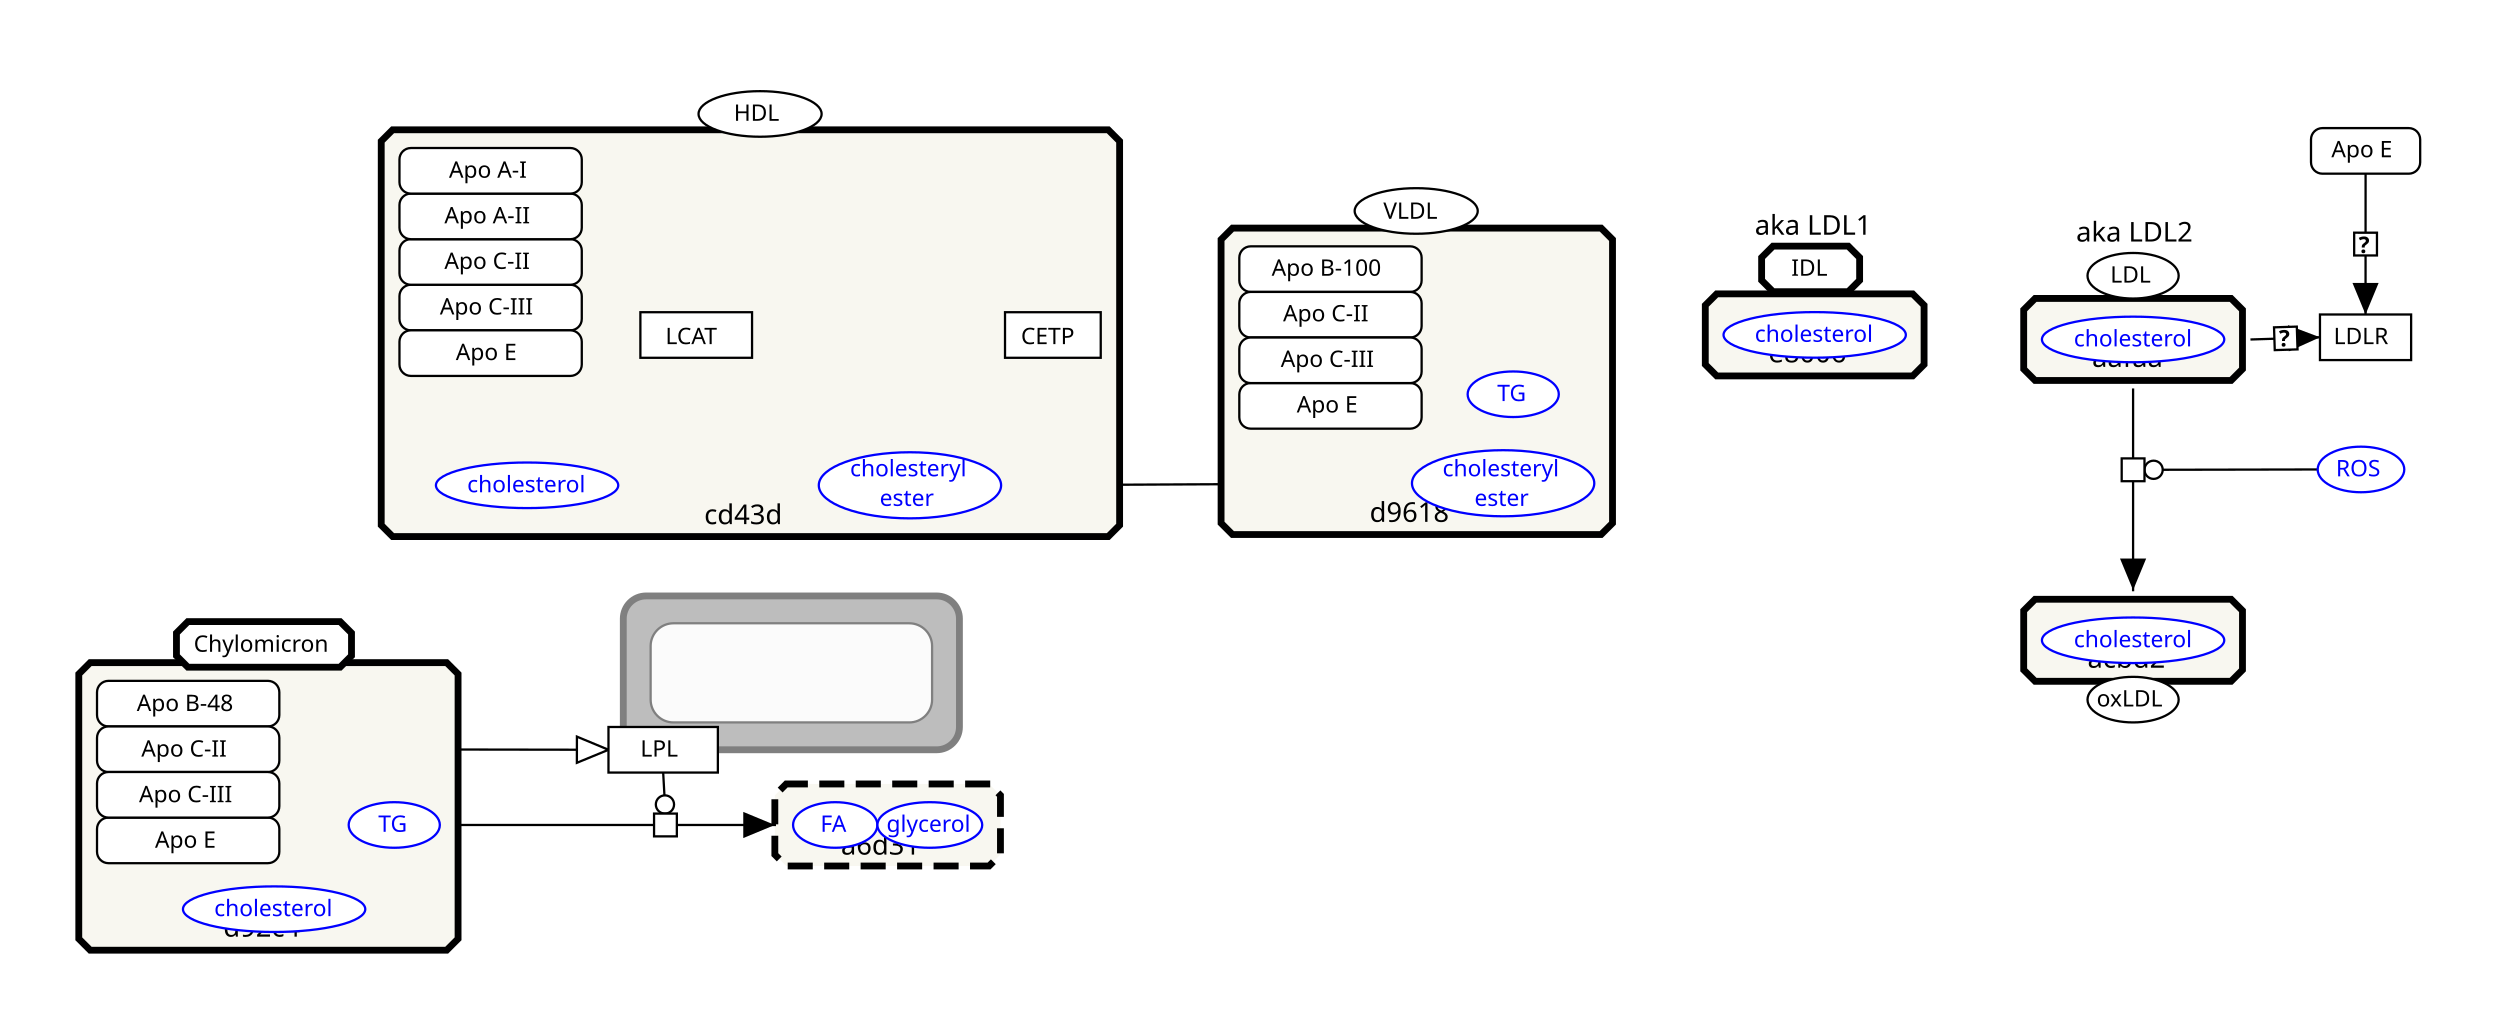
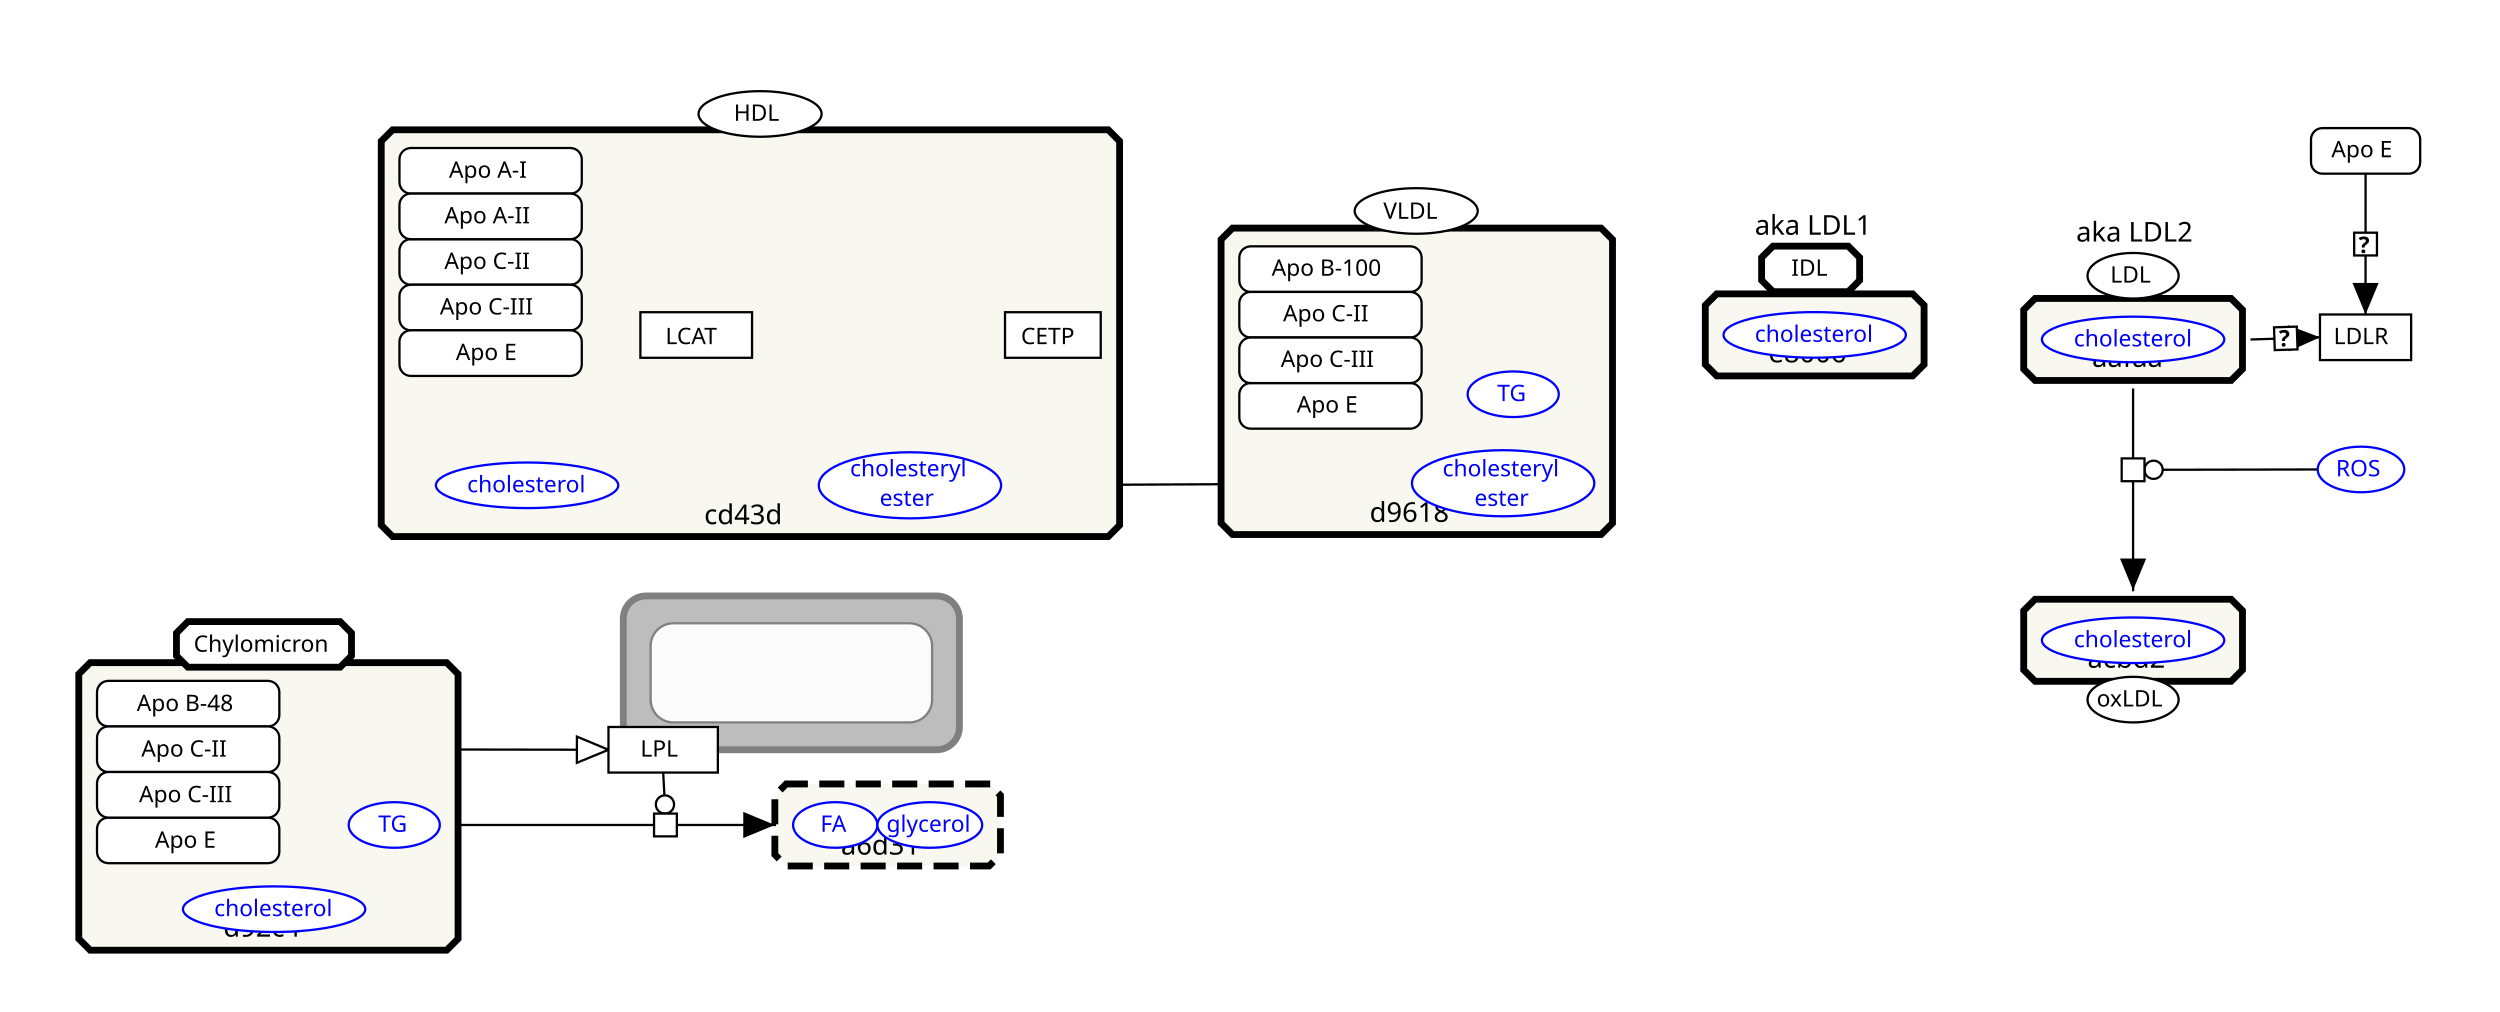
<svg xmlns="http://www.w3.org/2000/svg" fill-opacity="1" color-rendering="auto" color-interpolation="auto" text-rendering="auto" stroke="black" stroke-linecap="square" stroke-miterlimit="10" shape-rendering="auto" stroke-opacity="1" fill="black" stroke-dasharray="none" font-weight="normal" stroke-width="1" viewBox="0 0 1097 444" font-family="'Dialog'" font-style="normal" stroke-linejoin="miter" font-size="12px" stroke-dashoffset="0" image-rendering="auto">
  <defs id="genericDefs" />
  <g />
  <defs id="genericDefs" />
  <g>
    <g fill="white" text-rendering="geometricPrecision" color-interpolation="linearRGB" color-rendering="optimizeQuality" stroke="white" image-rendering="optimizeQuality">
      <rect x="-1" width="1099" height="446" y="-1" stroke="none" />
-       <path fill="none" d="M439.286 212.952 L457.576 212.861" stroke="black" />
-       <path fill="none" d="M467.576 212.81 L619.571 212.048" stroke="black" />
-       <path fill="black" d="M605.742 217.857 L619.571 212.048 L605.685 206.377 Z" stroke="none" />
-       <path fill="none" d="M462.286 157.952 L462.551 207.836" stroke="black" />
+       <path fill="rgb(248,247,240)" d="M893 262.952 L979 262.952 L984 267.952 L984 293.952 L979 298.952 L893 298.952 L888 293.952 L888 267.952 Z" fill-rule="evenodd" stroke="none" />
+       <path fill="none" d="M893 262.952 L979 262.952 L984 267.952 L984 293.952 L979 298.952 L893 298.952 L888 293.952 L888 267.952 Z" stroke-width="3" fill-rule="evenodd" stroke="black" />
+       <text fill="black" x="916" xml:space="preserve" y="293" font-family="sans-serif" stroke="none">acbd2</text>
+       <path fill="rgb(248,247,240)" d="M893 130.952 L979 130.952 L984 135.952 L984 161.952 L979 166.952 L893 166.952 L888 161.952 L888 135.952 Z" fill-rule="evenodd" stroke="none" />
+       <path fill="none" d="M893 130.952 L979 130.952 L984 135.952 L984 161.952 L979 166.952 L893 166.952 L888 161.952 L888 135.952 Z" stroke-width="3" fill-rule="evenodd" stroke="black" />
+       <text fill="black" x="918" xml:space="preserve" y="161" font-family="sans-serif" stroke="none">aafaa</text>
+       <path fill="rgb(248,247,240)" d="M345 344 L434 344 L439 349 L439 375 L434 380 L345 380 L340 375 L340 349 Z" fill-rule="evenodd" stroke="none" />
+     </g>
+     <g text-rendering="geometricPrecision" stroke-dasharray="8,8" stroke-width="3" color-interpolation="linearRGB" color-rendering="optimizeQuality" image-rendering="optimizeQuality">
+       <path fill="none" d="M345 344 L434 344 L439 349 L439 375 L434 380 L345 380 L340 375 L340 349 Z" fill-rule="evenodd" />
+       <text x="369" y="375" font-family="sans-serif" stroke-dasharray="none" stroke="none" stroke-width="1" xml:space="preserve">a6d31</text>
+       <path fill="none" stroke-width="1" stroke-dasharray="none" d="M988 148.952 L998.003 148.635" />
+       <path fill="none" stroke-width="1" stroke-dasharray="none" d="M1007.997 148.317 L1018 148" />
+       <path stroke-width="1" stroke-dasharray="none" d="M1004.331 154.177 L1018 148 L1003.967 142.702 Z" stroke="none" />
+     </g>
+     <g transform="translate(1003,148.4762) rotate(-1.8183) translate(-1003,-148.4762)" fill="white" text-rendering="geometricPrecision" color-rendering="optimizeQuality" image-rendering="optimizeQuality" color-interpolation="linearRGB" stroke="white">
+       <rect x="998" width="10" height="10" y="143.476" stroke="none" />
+       <rect fill="none" x="998" width="10" height="10" y="143.476" stroke="black" />
+     </g>
+     <g font-size="10px" text-rendering="geometricPrecision" image-rendering="optimizeQuality" color-rendering="optimizeQuality" font-family="sans-serif" color-interpolation="linearRGB" font-weight="bold">
+       <text x="1000" xml:space="preserve" y="152" stroke="none">?</text>
+       <path fill="none" d="M122.571 328.762 L189.786 328.873" />
+       <path fill="none" d="M199.786 328.889 L267 329" />
+     </g>
+     <g fill="white" text-rendering="geometricPrecision" color-interpolation="linearRGB" color-rendering="optimizeQuality" stroke="white" image-rendering="optimizeQuality">
+       <path d="M267 329 L253.132 334.717 L253.151 323.237 Z" stroke="none" />
+       <path fill="none" d="M267 329 L253.132 334.717 L253.151 323.237 Z" stroke="black" />
+       <line y2="328.873" fill="none" x1="199.786" x2="189.786" stroke="black" y1="328.889" />
+       <path fill="none" d="M936 170.952 L936 201.152" stroke="black" />
+       <path fill="none" d="M936 211.152 L936 258.952" stroke="black" />
+       <path fill="black" d="M930.26 245.094 L936 258.952 L941.74 245.094 Z" stroke="none" />
+       <path fill="none" d="M1017 206 L941 206.152" stroke="black" />
+       <circle r="4" cx="945" cy="206.144" stroke="none" />
+       <circle fill="none" r="4" cx="945" cy="206.144" stroke="black" />
+       <rect x="931" width="10" height="10" y="201.152" transform="translate(936,206.1524) rotate(90) translate(-936,-206.1524)" stroke="none" />
+       <rect x="931" y="201.152" transform="translate(936,206.1524) rotate(90) translate(-936,-206.1524)" fill="none" width="10" height="10" stroke="black" />
+     </g>
+     <g font-size="10px" text-rendering="geometricPrecision" image-rendering="optimizeQuality" color-rendering="optimizeQuality" font-family="sans-serif" color-interpolation="linearRGB" font-weight="bold">
+       <text x="936" xml:space="preserve" y="210" stroke="none" />
+       <path fill="none" d="M439.286 212.952 L457.576 212.861" />
+       <path fill="none" d="M467.576 212.81 L619.571 212.048" />
+       <path d="M605.742 217.857 L619.571 212.048 L605.685 206.377 Z" stroke="none" />
+       <path fill="none" d="M462.286 157.952 L462.551 207.836" />
+     </g>
+     <g fill="white" text-rendering="geometricPrecision" color-interpolation="linearRGB" color-rendering="optimizeQuality" stroke="white" image-rendering="optimizeQuality">
      <path d="M462.551 207.836 L456.737 194.008 L468.218 193.947 Z" stroke="none" />
      <path fill="none" d="M462.551 207.836 L456.737 194.008 L468.218 193.947 Z" stroke="black" />
      <rect x="457.576" width="10" height="10" y="207.835" transform="translate(462.5762,212.8355) rotate(-0.2875) translate(-462.5762,-212.8355)" stroke="none" />
      <rect x="457.576" y="207.835" transform="translate(462.5762,212.8355) rotate(-0.2875) translate(-462.5762,-212.8355)" fill="none" width="10" height="10" stroke="black" />
    </g>
    <g font-size="10px" text-rendering="geometricPrecision" image-rendering="optimizeQuality" color-rendering="optimizeQuality" font-family="sans-serif" color-interpolation="linearRGB" font-weight="bold">
      <text x="462" xml:space="preserve" y="216" stroke="none" />
-       <path fill="none" d="M1038.021 76.213 L1038.012 102.106" />
-       <path fill="none" d="M1038.009 112.106 L1038 138" />
-       <path d="M1032.264 124.14 L1038 138 L1043.745 124.144 Z" stroke="none" />
-     </g>
-     <g transform="translate(1038.011,107.1064) rotate(90.0195) translate(-1038.011,-107.1064)" fill="white" text-rendering="geometricPrecision" color-rendering="optimizeQuality" image-rendering="optimizeQuality" color-interpolation="linearRGB" stroke="white">
-       <rect x="1033.011" width="10" height="10" y="102.106" stroke="none" />
-       <rect fill="none" x="1033.011" width="10" height="10" y="102.106" stroke="black" />
-     </g>
-     <g font-size="10px" text-rendering="geometricPrecision" image-rendering="optimizeQuality" color-rendering="optimizeQuality" font-family="sans-serif" color-interpolation="linearRGB" font-weight="bold">
-       <text x="1035" xml:space="preserve" y="111" stroke="none">?</text>
-     </g>
-     <g fill="rgb(248,247,240)" text-rendering="geometricPrecision" color-interpolation="linearRGB" color-rendering="optimizeQuality" stroke="rgb(248,247,240)" image-rendering="optimizeQuality">
-       <path d="M345 344 L434 344 L439 349 L439 375 L434 380 L345 380 L340 375 L340 349 Z" stroke="none" fill-rule="evenodd" />
-     </g>
-     <g text-rendering="geometricPrecision" stroke-dasharray="8,8" stroke-width="3" color-interpolation="linearRGB" color-rendering="optimizeQuality" image-rendering="optimizeQuality">
-       <path fill="none" d="M345 344 L434 344 L439 349 L439 375 L434 380 L345 380 L340 375 L340 349 Z" fill-rule="evenodd" />
-       <text x="369" y="375" font-family="sans-serif" stroke-dasharray="none" stroke="none" stroke-width="1" xml:space="preserve">a6d31</text>
-       <path fill="none" stroke-width="1" stroke-dasharray="none" d="M936 170.952 L936 201.152" />
-       <path fill="none" stroke-width="1" stroke-dasharray="none" d="M936 211.152 L936 258.952" />
-       <path stroke-width="1" stroke-dasharray="none" d="M930.26 245.094 L936 258.952 L941.74 245.094 Z" stroke="none" />
-       <path fill="none" stroke-width="1" stroke-dasharray="none" d="M1017 206 L941 206.152" />
-     </g>
-     <g fill="white" text-rendering="geometricPrecision" color-interpolation="linearRGB" color-rendering="optimizeQuality" stroke="white" image-rendering="optimizeQuality">
-       <circle r="4" cx="945" cy="206.144" stroke="none" />
-       <circle fill="none" r="4" cx="945" cy="206.144" stroke="black" />
-       <rect x="931" width="10" height="10" y="201.152" transform="translate(936,206.1524) rotate(90) translate(-936,-206.1524)" stroke="none" />
-       <rect x="931" y="201.152" transform="translate(936,206.1524) rotate(90) translate(-936,-206.1524)" fill="none" width="10" height="10" stroke="black" />
-     </g>
-     <g font-size="10px" text-rendering="geometricPrecision" image-rendering="optimizeQuality" color-rendering="optimizeQuality" font-family="sans-serif" color-interpolation="linearRGB" font-weight="bold">
-       <text x="936" xml:space="preserve" y="210" stroke="none" />
-       <path fill="none" d="M122.571 328.762 L189.786 328.873" />
-       <path fill="none" d="M199.786 328.889 L267 329" />
-     </g>
-     <g fill="white" text-rendering="geometricPrecision" color-interpolation="linearRGB" color-rendering="optimizeQuality" stroke="white" image-rendering="optimizeQuality">
-       <path d="M267 329 L253.132 334.717 L253.151 323.237 Z" stroke="none" />
-       <path fill="none" d="M267 329 L253.132 334.717 L253.151 323.237 Z" stroke="black" />
-       <line y2="328.873" fill="none" x1="199.786" x2="189.786" stroke="black" y1="328.889" />
-       <path fill="rgb(248,247,240)" d="M893 262.952 L979 262.952 L984 267.952 L984 293.952 L979 298.952 L893 298.952 L888 293.952 L888 267.952 Z" fill-rule="evenodd" stroke="none" />
-       <path fill="none" d="M893 262.952 L979 262.952 L984 267.952 L984 293.952 L979 298.952 L893 298.952 L888 293.952 L888 267.952 Z" stroke-width="3" fill-rule="evenodd" stroke="black" />
-       <text fill="black" x="916" xml:space="preserve" y="293" font-family="sans-serif" stroke="none">acbd2</text>
-       <path fill="none" d="M193 362 L287 362" stroke="black" />
-       <path fill="none" d="M297 362 L340 362" stroke="black" />
-       <path fill="black" d="M326.142 367.74 L340 362 L326.142 356.26 Z" stroke="none" />
-       <path fill="none" d="M291 339 L292 357" stroke="black" />
+       <path fill="none" d="M193 362 L287 362" />
+       <path fill="none" d="M297 362 L340 362" />
+       <path d="M326.142 367.74 L340 362 L326.142 356.26 Z" stroke="none" />
+       <path fill="none" d="M291 339 L292 357" />
+     </g>
+     <g fill="white" text-rendering="geometricPrecision" color-interpolation="linearRGB" color-rendering="optimizeQuality" stroke="white" image-rendering="optimizeQuality">
      <circle r="4" cx="291.778" cy="353.006" stroke="none" />
      <circle fill="none" r="4" cx="291.778" cy="353.006" stroke="black" />
      <rect x="287" width="10" height="10" y="357" stroke="none" />
      <rect fill="none" x="287" width="10" height="10" y="357" stroke="black" />
    </g>
    <g font-size="10px" text-rendering="geometricPrecision" image-rendering="optimizeQuality" color-rendering="optimizeQuality" font-family="sans-serif" color-interpolation="linearRGB" font-weight="bold">
      <text x="292" xml:space="preserve" y="366" stroke="none" />
-     </g>
-     <g fill="rgb(248,247,240)" text-rendering="geometricPrecision" color-interpolation="linearRGB" color-rendering="optimizeQuality" stroke="rgb(248,247,240)" image-rendering="optimizeQuality">
-       <path d="M893 130.952 L979 130.952 L984 135.952 L984 161.952 L979 166.952 L893 166.952 L888 161.952 L888 135.952 Z" stroke="none" fill-rule="evenodd" />
-       <path fill="none" d="M893 130.952 L979 130.952 L984 135.952 L984 161.952 L979 166.952 L893 166.952 L888 161.952 L888 135.952 Z" stroke-width="3" fill-rule="evenodd" stroke="black" />
-       <text fill="black" x="918" xml:space="preserve" y="161" font-family="sans-serif" stroke="none">aafaa</text>
-       <path fill="none" d="M271.286 212.952 L301.486 212.952" stroke="black" />
-       <path fill="none" d="M311.486 212.952 L359.286 212.952" stroke="black" />
-       <path fill="black" d="M345.428 218.693 L359.286 212.952 L345.428 207.212 Z" stroke="none" />
-       <path fill="none" d="M305.833 157.952 L306.486 207.952" stroke="black" />
-       <circle fill="white" r="4" cx="306.433" cy="203.953" stroke="none" />
+       <path fill="none" d="M1038.021 76.213 L1038.012 102.106" />
+       <path fill="none" d="M1038.009 112.106 L1038 138" />
+       <path d="M1032.264 124.14 L1038 138 L1043.745 124.144 Z" stroke="none" />
+     </g>
+     <g transform="translate(1038.011,107.1064) rotate(90.0195) translate(-1038.011,-107.1064)" fill="white" text-rendering="geometricPrecision" color-rendering="optimizeQuality" image-rendering="optimizeQuality" color-interpolation="linearRGB" stroke="white">
+       <rect x="1033.011" width="10" height="10" y="102.106" stroke="none" />
+       <rect fill="none" x="1033.011" width="10" height="10" y="102.106" stroke="black" />
+     </g>
+     <g font-size="10px" text-rendering="geometricPrecision" image-rendering="optimizeQuality" color-rendering="optimizeQuality" font-family="sans-serif" color-interpolation="linearRGB" font-weight="bold">
+       <text x="1035" xml:space="preserve" y="111" stroke="none">?</text>
+       <path fill="none" d="M271.286 212.952 L301.486 212.952" />
+       <path fill="none" d="M311.486 212.952 L359.286 212.952" />
+       <path d="M345.428 218.693 L359.286 212.952 L345.428 207.212 Z" stroke="none" />
+       <path fill="none" d="M305.833 157.952 L306.486 207.952" />
+     </g>
+     <g fill="white" text-rendering="geometricPrecision" color-interpolation="linearRGB" color-rendering="optimizeQuality" stroke="white" image-rendering="optimizeQuality">
+       <circle r="4" cx="306.433" cy="203.953" stroke="none" />
      <circle fill="none" r="4" cx="306.433" cy="203.953" stroke="black" />
-       <rect fill="white" x="301.486" width="10" height="10" y="207.952" stroke="none" />
+       <rect x="301.486" width="10" height="10" y="207.952" stroke="none" />
      <rect fill="none" x="301.486" width="10" height="10" y="207.952" stroke="black" />
    </g>
    <g font-size="10px" text-rendering="geometricPrecision" image-rendering="optimizeQuality" color-rendering="optimizeQuality" font-family="sans-serif" color-interpolation="linearRGB" font-weight="bold">
      <text x="306" xml:space="preserve" y="216" stroke="none" />
-       <path fill="none" d="M988 148.952 L998.003 148.635" />
-       <path fill="none" d="M1007.997 148.317 L1018 148" />
-       <path d="M1004.331 154.177 L1018 148 L1003.967 142.702 Z" stroke="none" />
-     </g>
-     <g transform="translate(1003,148.4762) rotate(-1.8183) translate(-1003,-148.4762)" fill="white" text-rendering="geometricPrecision" color-rendering="optimizeQuality" image-rendering="optimizeQuality" color-interpolation="linearRGB" stroke="white">
-       <rect x="998" width="10" height="10" y="143.476" stroke="none" />
-       <rect fill="none" x="998" width="10" height="10" y="143.476" stroke="black" />
-     </g>
-     <g font-size="10px" text-rendering="geometricPrecision" image-rendering="optimizeQuality" color-rendering="optimizeQuality" font-family="sans-serif" color-interpolation="linearRGB" font-weight="bold">
-       <text x="1000" xml:space="preserve" y="152" stroke="none">?</text>
    </g>
    <g fill-opacity="0.031" fill="rgb(128,128,128)" text-rendering="geometricPrecision" color-rendering="optimizeQuality" image-rendering="optimizeQuality" stroke="rgb(128,128,128)" color-interpolation="linearRGB" stroke-opacity="0.031">
      <rect x="273.5" y="261.5" width="147.5" rx="10" ry="10" height="67.5" stroke="none" />
    </g>
    <g fill="gray" text-rendering="geometricPrecision" color-rendering="optimizeQuality" image-rendering="optimizeQuality" stroke="gray" color-interpolation="linearRGB" stroke-width="3">
      <rect x="273.5" y="261.5" fill="none" width="147.5" rx="10" ry="10" height="67.5" />
      <rect x="285.5" y="273.5" fill="none" width="123.5" rx="10" ry="10" height="43.5" stroke-width="1" />
    </g>
    <g fill-opacity="0.498" fill="rgb(128,128,128)" text-rendering="geometricPrecision" color-rendering="optimizeQuality" image-rendering="optimizeQuality" stroke="rgb(128,128,128)" color-interpolation="linearRGB" stroke-opacity="0.498">
      <path d="M399 273.5 C404.523 273.5 409 277.977 409 283.5 L409 307 C409 312.523 404.523 317 399 317 L295.5 317 C289.977 317 285.5 312.523 285.5 307 L285.5 283.5 C285.5 277.977 289.977 273.5 295.5 273.5 ZM283.5 261.5 C277.977 261.5 273.5 265.977 273.5 271.5 L273.5 319 C273.5 324.523 277.977 329 283.5 329 L411 329 C416.523 329 421 324.523 421 319 L421 271.5 C421 265.977 416.523 261.5 411 261.5 Z" stroke="none" />
    </g>
    <g font-size="10px" fill="silver" text-rendering="geometricPrecision" image-rendering="optimizeQuality" color-rendering="optimizeQuality" font-family="sans-serif" stroke="silver" color-interpolation="linearRGB">
      <text x="273" xml:space="preserve" y="268" stroke="none"> </text>
    </g>
    <g fill="rgb(248,247,240)" text-rendering="geometricPrecision" color-interpolation="linearRGB" color-rendering="optimizeQuality" stroke="rgb(248,247,240)" image-rendering="optimizeQuality">
      <path d="M172.286 56.952 L486.286 56.952 L491.286 61.952 L491.286 230.452 L486.286 235.452 L172.286 235.452 L167.286 230.452 L167.286 61.952 Z" stroke="none" fill-rule="evenodd" />
      <path fill="none" d="M172.286 56.952 L486.286 56.952 L491.286 61.952 L491.286 230.452 L486.286 235.452 L172.286 235.452 L167.286 230.452 L167.286 61.952 Z" stroke-width="3" fill-rule="evenodd" stroke="black" />
      <text fill="black" x="309" xml:space="preserve" y="230" font-family="sans-serif" stroke="none">cd43d</text>
      <path d="M540.809 100.095 L702.571 100.095 L707.571 105.095 L707.571 229.548 L702.571 234.548 L540.809 234.548 L535.809 229.548 L535.809 105.095 Z" stroke="none" fill-rule="evenodd" />
      <path fill="none" d="M540.809 100.095 L702.571 100.095 L707.571 105.095 L707.571 229.548 L702.571 234.548 L540.809 234.548 L535.809 229.548 L535.809 105.095 Z" stroke-width="3" fill-rule="evenodd" stroke="black" />
      <text fill="black" x="601" xml:space="preserve" y="229" font-family="sans-serif" stroke="none">d9618</text>
-       <rect x="175.286" y="124.952" fill="white" width="80" rx="5" ry="5" height="20" stroke="none" />
+       <rect fill="white" x="441" width="42" height="20" y="137" stroke="none" />
+       <rect fill="none" x="441" width="42" height="20" y="137" stroke="black" />
+     </g>
+     <g text-rendering="geometricPrecision" font-size="10px" font-family="sans-serif" color-interpolation="linearRGB" color-rendering="optimizeQuality" image-rendering="optimizeQuality">
+       <text x="448" xml:space="preserve" y="151" stroke="none">CETP</text>
+     </g>
+     <g fill="white" text-rendering="geometricPrecision" color-interpolation="linearRGB" color-rendering="optimizeQuality" stroke="white" image-rendering="optimizeQuality">
+       <rect x="281" width="49" height="20" y="137" stroke="none" />
+       <rect fill="none" x="281" width="49" height="20" y="137" stroke="black" />
+     </g>
+     <g text-rendering="geometricPrecision" font-size="10px" font-family="sans-serif" color-interpolation="linearRGB" color-rendering="optimizeQuality" image-rendering="optimizeQuality">
+       <text x="292" xml:space="preserve" y="151" stroke="none">LCAT</text>
+     </g>
+     <g fill="white" text-rendering="geometricPrecision" color-interpolation="linearRGB" color-rendering="optimizeQuality" stroke="white" image-rendering="optimizeQuality">
+       <rect x="175.286" y="64.952" width="80" rx="5" ry="5" height="20" stroke="none" />
+       <rect x="175.286" y="64.952" fill="none" width="80" rx="5" ry="5" height="20" stroke="black" />
+     </g>
+     <g text-rendering="geometricPrecision" font-size="10px" font-family="sans-serif" color-interpolation="linearRGB" color-rendering="optimizeQuality" image-rendering="optimizeQuality">
+       <text x="197" xml:space="preserve" y="78" stroke="none">Apo A-I</text>
+     </g>
+     <g fill="white" text-rendering="geometricPrecision" color-interpolation="linearRGB" color-rendering="optimizeQuality" stroke="white" image-rendering="optimizeQuality">
+       <path d="M778 108 L811 108 L816 113 L816 123 L811 128 L778 128 L773 123 L773 113 Z" stroke="none" fill-rule="evenodd" />
+       <path fill="none" d="M778 108 L811 108 L816 113 L816 123 L811 128 L778 128 L773 123 L773 113 Z" stroke-width="3" fill-rule="evenodd" stroke="black" />
+     </g>
+     <g text-rendering="geometricPrecision" font-size="10px" font-family="sans-serif" color-interpolation="linearRGB" color-rendering="optimizeQuality" image-rendering="optimizeQuality">
+       <text x="786" xml:space="preserve" y="121" stroke="none">IDL</text>
+     </g>
+     <g fill="white" text-rendering="geometricPrecision" color-interpolation="linearRGB" color-rendering="optimizeQuality" stroke="white" image-rendering="optimizeQuality">
+       <ellipse rx="40" ry="10" cx="231.286" cy="212.952" stroke="none" />
+       <ellipse rx="40" fill="none" ry="10" cx="231.286" cy="212.952" stroke="blue" />
+     </g>
+     <g font-size="10px" fill="blue" text-rendering="geometricPrecision" image-rendering="optimizeQuality" color-rendering="optimizeQuality" font-family="sans-serif" stroke="blue" color-interpolation="linearRGB">
+       <text x="205" xml:space="preserve" y="216" stroke="none">cholesterol</text>
+     </g>
+     <g fill="white" text-rendering="geometricPrecision" color-interpolation="linearRGB" color-rendering="optimizeQuality" stroke="white" image-rendering="optimizeQuality">
+       <ellipse rx="40" ry="14.5" cx="399.286" cy="212.952" stroke="none" />
+       <ellipse rx="40" fill="none" ry="14.5" cx="399.286" cy="212.952" stroke="blue" />
+     </g>
+     <g font-size="10px" fill="blue" text-rendering="geometricPrecision" image-rendering="optimizeQuality" color-rendering="optimizeQuality" font-family="sans-serif" stroke="blue" color-interpolation="linearRGB">
+       <text x="373" xml:space="preserve" y="209" stroke="none">cholesteryl</text>
+       <text x="386" xml:space="preserve" y="222" stroke="none">ester</text>
+     </g>
+     <g fill="white" text-rendering="geometricPrecision" color-interpolation="linearRGB" color-rendering="optimizeQuality" stroke="white" image-rendering="optimizeQuality">
+       <ellipse rx="27" ry="10" cx="333.524" cy="50" stroke="none" />
+       <ellipse rx="27" fill="none" ry="10" cx="333.524" cy="50" stroke="black" />
+     </g>
+     <g text-rendering="geometricPrecision" font-size="10px" font-family="sans-serif" color-interpolation="linearRGB" color-rendering="optimizeQuality" image-rendering="optimizeQuality">
+       <text x="322" xml:space="preserve" y="53" stroke="none">HDL</text>
+     </g>
+     <g fill="white" text-rendering="geometricPrecision" color-interpolation="linearRGB" color-rendering="optimizeQuality" stroke="white" image-rendering="optimizeQuality">
+       <rect x="267" width="48" height="20" y="319" stroke="none" />
+       <rect fill="none" x="267" width="48" height="20" y="319" stroke="black" />
+     </g>
+     <g text-rendering="geometricPrecision" font-size="10px" font-family="sans-serif" color-interpolation="linearRGB" color-rendering="optimizeQuality" image-rendering="optimizeQuality">
+       <text x="281" xml:space="preserve" y="332" stroke="none">LPL</text>
+     </g>
+     <g fill="white" text-rendering="geometricPrecision" color-interpolation="linearRGB" color-rendering="optimizeQuality" stroke="white" image-rendering="optimizeQuality">
+       <rect x="543.809" y="108.095" width="80" rx="5" ry="5" height="20" stroke="none" />
+       <rect x="543.809" y="108.095" fill="none" width="80" rx="5" ry="5" height="20" stroke="black" />
+     </g>
+     <g text-rendering="geometricPrecision" font-size="10px" font-family="sans-serif" color-interpolation="linearRGB" color-rendering="optimizeQuality" image-rendering="optimizeQuality">
+       <text x="558" xml:space="preserve" y="121" stroke="none">Apo B-100</text>
+     </g>
+     <g fill="white" text-rendering="geometricPrecision" color-interpolation="linearRGB" color-rendering="optimizeQuality" stroke="white" image-rendering="optimizeQuality">
+       <rect x="175.286" y="104.952" width="80" rx="5" ry="5" height="20" stroke="none" />
+       <rect x="175.286" y="104.952" fill="none" width="80" rx="5" ry="5" height="20" stroke="black" />
+     </g>
+     <g text-rendering="geometricPrecision" font-size="10px" font-family="sans-serif" color-interpolation="linearRGB" color-rendering="optimizeQuality" image-rendering="optimizeQuality">
+       <text x="195" xml:space="preserve" y="118" stroke="none">Apo C-II</text>
+     </g>
+     <g fill="white" text-rendering="geometricPrecision" color-interpolation="linearRGB" color-rendering="optimizeQuality" stroke="white" image-rendering="optimizeQuality">
+       <rect x="175.286" y="124.952" width="80" rx="5" ry="5" height="20" stroke="none" />
      <rect x="175.286" y="124.952" fill="none" width="80" rx="5" ry="5" height="20" stroke="black" />
    </g>
    <g text-rendering="geometricPrecision" font-size="10px" font-family="sans-serif" color-interpolation="linearRGB" color-rendering="optimizeQuality" image-rendering="optimizeQuality">
      <text x="193" xml:space="preserve" y="138" stroke="none">Apo C-III</text>
+     </g>
+     <g fill="white" text-rendering="geometricPrecision" color-interpolation="linearRGB" color-rendering="optimizeQuality" stroke="white" image-rendering="optimizeQuality">
+       <rect x="1018" width="40" height="20" y="138" stroke="none" />
+       <rect fill="none" x="1018" width="40" height="20" y="138" stroke="black" />
+     </g>
+     <g text-rendering="geometricPrecision" font-size="10px" font-family="sans-serif" color-interpolation="linearRGB" color-rendering="optimizeQuality" image-rendering="optimizeQuality">
+       <text x="1024" xml:space="preserve" y="151" stroke="none">LDLR</text>
+     </g>
+     <g fill="white" text-rendering="geometricPrecision" color-interpolation="linearRGB" color-rendering="optimizeQuality" stroke="white" image-rendering="optimizeQuality">
+       <rect x="175.286" y="84.952" width="80" rx="5" ry="5" height="20" stroke="none" />
+       <rect x="175.286" y="84.952" fill="none" width="80" rx="5" ry="5" height="20" stroke="black" />
+     </g>
+     <g text-rendering="geometricPrecision" font-size="10px" font-family="sans-serif" color-interpolation="linearRGB" color-rendering="optimizeQuality" image-rendering="optimizeQuality">
+       <text x="195" xml:space="preserve" y="98" stroke="none">Apo A-II</text>
+     </g>
+     <g fill="white" text-rendering="geometricPrecision" color-interpolation="linearRGB" color-rendering="optimizeQuality" stroke="white" image-rendering="optimizeQuality">
+       <rect x="175.286" y="144.952" width="80" rx="5" ry="5" height="20" stroke="none" />
+       <rect x="175.286" y="144.952" fill="none" width="80" rx="5" ry="5" height="20" stroke="black" />
+     </g>
+     <g text-rendering="geometricPrecision" font-size="10px" font-family="sans-serif" color-interpolation="linearRGB" color-rendering="optimizeQuality" image-rendering="optimizeQuality">
+       <text x="200" xml:space="preserve" y="158" stroke="none">Apo E</text>
+     </g>
+     <g fill="white" text-rendering="geometricPrecision" color-interpolation="linearRGB" color-rendering="optimizeQuality" stroke="white" image-rendering="optimizeQuality">
+       <ellipse rx="18.5" ry="10" cx="366.5" cy="362" stroke="none" />
+       <ellipse rx="18.5" fill="none" ry="10" cx="366.5" cy="362" stroke="blue" />
+     </g>
+     <g font-size="10px" fill="blue" text-rendering="geometricPrecision" image-rendering="optimizeQuality" color-rendering="optimizeQuality" font-family="sans-serif" stroke="blue" color-interpolation="linearRGB">
+       <text x="360" xml:space="preserve" y="365" stroke="none">FA</text>
+     </g>
+     <g fill="white" text-rendering="geometricPrecision" color-interpolation="linearRGB" color-rendering="optimizeQuality" stroke="white" image-rendering="optimizeQuality">
+       <ellipse rx="20" ry="10" cx="936" cy="121" stroke="none" />
+       <ellipse rx="20" fill="none" ry="10" cx="936" cy="121" stroke="black" />
+     </g>
+     <g text-rendering="geometricPrecision" font-size="10px" font-family="sans-serif" color-interpolation="linearRGB" color-rendering="optimizeQuality" image-rendering="optimizeQuality">
+       <text x="926" xml:space="preserve" y="124" stroke="none">LDL</text>
    </g>
    <g fill="white" text-rendering="geometricPrecision" color-interpolation="linearRGB" color-rendering="optimizeQuality" stroke="white" image-rendering="optimizeQuality">
      <ellipse rx="20" ry="10" cx="664" cy="173" stroke="none" />
      <ellipse rx="20" fill="none" ry="10" cx="664" cy="173" stroke="blue" />
    </g>
    <g font-size="10px" fill="blue" text-rendering="geometricPrecision" image-rendering="optimizeQuality" color-rendering="optimizeQuality" font-family="sans-serif" stroke="blue" color-interpolation="linearRGB">
      <text x="657" xml:space="preserve" y="176" stroke="none">TG</text>
    </g>
    <g fill="white" text-rendering="geometricPrecision" color-interpolation="linearRGB" color-rendering="optimizeQuality" stroke="white" image-rendering="optimizeQuality">
-       <rect x="175.286" y="104.952" width="80" rx="5" ry="5" height="20" stroke="none" />
-       <rect x="175.286" y="104.952" fill="none" width="80" rx="5" ry="5" height="20" stroke="black" />
-     </g>
-     <g text-rendering="geometricPrecision" font-size="10px" font-family="sans-serif" color-interpolation="linearRGB" color-rendering="optimizeQuality" image-rendering="optimizeQuality">
-       <text x="195" xml:space="preserve" y="118" stroke="none">Apo C-II</text>
-     </g>
-     <g fill="white" text-rendering="geometricPrecision" color-interpolation="linearRGB" color-rendering="optimizeQuality" stroke="white" image-rendering="optimizeQuality">
-       <ellipse rx="20" ry="10" cx="936" cy="121" stroke="none" />
-       <ellipse rx="20" fill="none" ry="10" cx="936" cy="121" stroke="black" />
-     </g>
-     <g text-rendering="geometricPrecision" font-size="10px" font-family="sans-serif" color-interpolation="linearRGB" color-rendering="optimizeQuality" image-rendering="optimizeQuality">
-       <text x="926" xml:space="preserve" y="124" stroke="none">LDL</text>
-     </g>
-     <g fill="white" text-rendering="geometricPrecision" color-interpolation="linearRGB" color-rendering="optimizeQuality" stroke="white" image-rendering="optimizeQuality">
-       <ellipse rx="27" ry="10" cx="333.524" cy="50" stroke="none" />
-       <ellipse rx="27" fill="none" ry="10" cx="333.524" cy="50" stroke="black" />
-     </g>
-     <g text-rendering="geometricPrecision" font-size="10px" font-family="sans-serif" color-interpolation="linearRGB" color-rendering="optimizeQuality" image-rendering="optimizeQuality">
-       <text x="322" xml:space="preserve" y="53" stroke="none">HDL</text>
-     </g>
-     <g fill="white" text-rendering="geometricPrecision" color-interpolation="linearRGB" color-rendering="optimizeQuality" stroke="white" image-rendering="optimizeQuality">
-       <rect x="175.286" y="84.952" width="80" rx="5" ry="5" height="20" stroke="none" />
-       <rect x="175.286" y="84.952" fill="none" width="80" rx="5" ry="5" height="20" stroke="black" />
-     </g>
-     <g text-rendering="geometricPrecision" font-size="10px" font-family="sans-serif" color-interpolation="linearRGB" color-rendering="optimizeQuality" image-rendering="optimizeQuality">
-       <text x="195" xml:space="preserve" y="98" stroke="none">Apo A-II</text>
-     </g>
-     <g fill="white" text-rendering="geometricPrecision" color-interpolation="linearRGB" color-rendering="optimizeQuality" stroke="white" image-rendering="optimizeQuality">
-       <rect x="1018" width="40" height="20" y="138" stroke="none" />
-       <rect fill="none" x="1018" width="40" height="20" y="138" stroke="black" />
-     </g>
-     <g text-rendering="geometricPrecision" font-size="10px" font-family="sans-serif" color-interpolation="linearRGB" color-rendering="optimizeQuality" image-rendering="optimizeQuality">
-       <text x="1024" xml:space="preserve" y="151" stroke="none">LDLR</text>
-     </g>
-     <g fill="white" text-rendering="geometricPrecision" color-interpolation="linearRGB" color-rendering="optimizeQuality" stroke="white" image-rendering="optimizeQuality">
-       <ellipse rx="40" ry="14.5" cx="399.286" cy="212.952" stroke="none" />
-       <ellipse rx="40" fill="none" ry="14.5" cx="399.286" cy="212.952" stroke="blue" />
-     </g>
-     <g font-size="10px" fill="blue" text-rendering="geometricPrecision" image-rendering="optimizeQuality" color-rendering="optimizeQuality" font-family="sans-serif" stroke="blue" color-interpolation="linearRGB">
-       <text x="373" xml:space="preserve" y="209" stroke="none">cholesteryl</text>
-       <text x="386" xml:space="preserve" y="222" stroke="none">ester</text>
-     </g>
-     <g fill="white" text-rendering="geometricPrecision" color-interpolation="linearRGB" color-rendering="optimizeQuality" stroke="white" image-rendering="optimizeQuality">
-       <ellipse rx="40" ry="10" cx="231.286" cy="212.952" stroke="none" />
-       <ellipse rx="40" fill="none" ry="10" cx="231.286" cy="212.952" stroke="blue" />
-     </g>
-     <g font-size="10px" fill="blue" text-rendering="geometricPrecision" image-rendering="optimizeQuality" color-rendering="optimizeQuality" font-family="sans-serif" stroke="blue" color-interpolation="linearRGB">
-       <text x="205" xml:space="preserve" y="216" stroke="none">cholesterol</text>
-     </g>
-     <g fill="white" text-rendering="geometricPrecision" color-interpolation="linearRGB" color-rendering="optimizeQuality" stroke="white" image-rendering="optimizeQuality">
-       <rect x="281" width="49" height="20" y="137" stroke="none" />
-       <rect fill="none" x="281" width="49" height="20" y="137" stroke="black" />
-     </g>
-     <g text-rendering="geometricPrecision" font-size="10px" font-family="sans-serif" color-interpolation="linearRGB" color-rendering="optimizeQuality" image-rendering="optimizeQuality">
-       <text x="292" xml:space="preserve" y="151" stroke="none">LCAT</text>
-     </g>
-     <g fill="white" text-rendering="geometricPrecision" color-interpolation="linearRGB" color-rendering="optimizeQuality" stroke="white" image-rendering="optimizeQuality">
-       <path d="M778 108 L811 108 L816 113 L816 123 L811 128 L778 128 L773 123 L773 113 Z" stroke="none" fill-rule="evenodd" />
-       <path fill="none" d="M778 108 L811 108 L816 113 L816 123 L811 128 L778 128 L773 123 L773 113 Z" stroke-width="3" fill-rule="evenodd" stroke="black" />
-     </g>
-     <g text-rendering="geometricPrecision" font-size="10px" font-family="sans-serif" color-interpolation="linearRGB" color-rendering="optimizeQuality" image-rendering="optimizeQuality">
-       <text x="786" xml:space="preserve" y="121" stroke="none">IDL</text>
-     </g>
-     <g fill="white" text-rendering="geometricPrecision" color-interpolation="linearRGB" color-rendering="optimizeQuality" stroke="white" image-rendering="optimizeQuality">
-       <ellipse rx="18.5" ry="10" cx="366.5" cy="362" stroke="none" />
-       <ellipse rx="18.5" fill="none" ry="10" cx="366.5" cy="362" stroke="blue" />
-     </g>
-     <g font-size="10px" fill="blue" text-rendering="geometricPrecision" image-rendering="optimizeQuality" color-rendering="optimizeQuality" font-family="sans-serif" stroke="blue" color-interpolation="linearRGB">
-       <text x="360" xml:space="preserve" y="365" stroke="none">FA</text>
-     </g>
-     <g fill="white" text-rendering="geometricPrecision" color-interpolation="linearRGB" color-rendering="optimizeQuality" stroke="white" image-rendering="optimizeQuality">
-       <rect x="441" width="42" height="20" y="137" stroke="none" />
-       <rect fill="none" x="441" width="42" height="20" y="137" stroke="black" />
-     </g>
-     <g text-rendering="geometricPrecision" font-size="10px" font-family="sans-serif" color-interpolation="linearRGB" color-rendering="optimizeQuality" image-rendering="optimizeQuality">
-       <text x="448" xml:space="preserve" y="151" stroke="none">CETP</text>
-     </g>
-     <g fill="white" text-rendering="geometricPrecision" color-interpolation="linearRGB" color-rendering="optimizeQuality" stroke="white" image-rendering="optimizeQuality">
-       <rect x="267" width="48" height="20" y="319" stroke="none" />
-       <rect fill="none" x="267" width="48" height="20" y="319" stroke="black" />
-     </g>
-     <g text-rendering="geometricPrecision" font-size="10px" font-family="sans-serif" color-interpolation="linearRGB" color-rendering="optimizeQuality" image-rendering="optimizeQuality">
-       <text x="281" xml:space="preserve" y="332" stroke="none">LPL</text>
-     </g>
-     <g fill="white" text-rendering="geometricPrecision" color-interpolation="linearRGB" color-rendering="optimizeQuality" stroke="white" image-rendering="optimizeQuality">
-       <rect x="175.286" y="144.952" width="80" rx="5" ry="5" height="20" stroke="none" />
-       <rect x="175.286" y="144.952" fill="none" width="80" rx="5" ry="5" height="20" stroke="black" />
-     </g>
-     <g text-rendering="geometricPrecision" font-size="10px" font-family="sans-serif" color-interpolation="linearRGB" color-rendering="optimizeQuality" image-rendering="optimizeQuality">
-       <text x="200" xml:space="preserve" y="158" stroke="none">Apo E</text>
-     </g>
-     <g fill="white" text-rendering="geometricPrecision" color-interpolation="linearRGB" color-rendering="optimizeQuality" stroke="white" image-rendering="optimizeQuality">
-       <rect x="175.286" y="64.952" width="80" rx="5" ry="5" height="20" stroke="none" />
-       <rect x="175.286" y="64.952" fill="none" width="80" rx="5" ry="5" height="20" stroke="black" />
-     </g>
-     <g text-rendering="geometricPrecision" font-size="10px" font-family="sans-serif" color-interpolation="linearRGB" color-rendering="optimizeQuality" image-rendering="optimizeQuality">
-       <text x="197" xml:space="preserve" y="78" stroke="none">Apo A-I</text>
-     </g>
-     <g fill="white" text-rendering="geometricPrecision" color-interpolation="linearRGB" color-rendering="optimizeQuality" stroke="white" image-rendering="optimizeQuality">
      <ellipse rx="19" ry="10" cx="1036" cy="206" stroke="none" />
      <ellipse rx="19" fill="none" ry="10" cx="1036" cy="206" stroke="blue" />
    </g>
    <g font-size="10px" fill="blue" text-rendering="geometricPrecision" image-rendering="optimizeQuality" color-rendering="optimizeQuality" font-family="sans-serif" stroke="blue" color-interpolation="linearRGB">
      <text x="1025" xml:space="preserve" y="209" stroke="none">ROS</text>
-     </g>
-     <g fill="white" text-rendering="geometricPrecision" color-interpolation="linearRGB" color-rendering="optimizeQuality" stroke="white" image-rendering="optimizeQuality">
-       <rect x="543.809" y="108.095" width="80" rx="5" ry="5" height="20" stroke="none" />
-       <rect x="543.809" y="108.095" fill="none" width="80" rx="5" ry="5" height="20" stroke="black" />
-     </g>
-     <g text-rendering="geometricPrecision" font-size="10px" font-family="sans-serif" color-interpolation="linearRGB" color-rendering="optimizeQuality" image-rendering="optimizeQuality">
-       <text x="558" xml:space="preserve" y="121" stroke="none">Apo B-100</text>
    </g>
    <g fill="white" text-rendering="geometricPrecision" color-interpolation="linearRGB" color-rendering="optimizeQuality" stroke="white" image-rendering="optimizeQuality">
      <ellipse rx="27" ry="10" cx="621.429" cy="92.571" stroke="none" />
      <ellipse rx="27" fill="none" ry="10" cx="621.429" cy="92.571" stroke="black" />
    </g>
    <g text-rendering="geometricPrecision" font-size="10px" font-family="sans-serif" color-interpolation="linearRGB" color-rendering="optimizeQuality" image-rendering="optimizeQuality">
      <text x="607" xml:space="preserve" y="96" stroke="none">VLDL</text>
    </g>
    <g fill="white" text-rendering="geometricPrecision" color-interpolation="linearRGB" color-rendering="optimizeQuality" stroke="white" image-rendering="optimizeQuality">
      <ellipse rx="40" ry="14.5" cx="659.571" cy="212.048" stroke="none" />
      <ellipse rx="40" fill="none" ry="14.5" cx="659.571" cy="212.048" stroke="blue" />
    </g>
    <g font-size="10px" fill="blue" text-rendering="geometricPrecision" image-rendering="optimizeQuality" color-rendering="optimizeQuality" font-family="sans-serif" stroke="blue" color-interpolation="linearRGB">
      <text x="633" xml:space="preserve" y="209" stroke="none">cholesteryl</text>
      <text x="647" xml:space="preserve" y="222" stroke="none">ester</text>
    </g>
    <g fill="white" text-rendering="geometricPrecision" color-interpolation="linearRGB" color-rendering="optimizeQuality" stroke="white" image-rendering="optimizeQuality">
      <rect x="543.809" y="168.095" width="80" rx="5" ry="5" height="20" stroke="none" />
      <rect x="543.809" y="168.095" fill="none" width="80" rx="5" ry="5" height="20" stroke="black" />
    </g>
    <g text-rendering="geometricPrecision" font-size="10px" font-family="sans-serif" color-interpolation="linearRGB" color-rendering="optimizeQuality" image-rendering="optimizeQuality">
      <text x="569" xml:space="preserve" y="181" stroke="none">Apo E</text>
    </g>
    <g fill="white" text-rendering="geometricPrecision" color-interpolation="linearRGB" color-rendering="optimizeQuality" stroke="white" image-rendering="optimizeQuality">
      <rect x="543.809" y="128.095" width="80" rx="5" ry="5" height="20" stroke="none" />
      <rect x="543.809" y="128.095" fill="none" width="80" rx="5" ry="5" height="20" stroke="black" />
    </g>
    <g text-rendering="geometricPrecision" font-size="10px" font-family="sans-serif" color-interpolation="linearRGB" color-rendering="optimizeQuality" image-rendering="optimizeQuality">
      <text x="563" xml:space="preserve" y="141" stroke="none">Apo C-II</text>
    </g>
    <g fill="white" text-rendering="geometricPrecision" color-interpolation="linearRGB" color-rendering="optimizeQuality" stroke="white" image-rendering="optimizeQuality">
      <rect x="543.809" y="148.095" width="80" rx="5" ry="5" height="20" stroke="none" />
      <rect x="543.809" y="148.095" fill="none" width="80" rx="5" ry="5" height="20" stroke="black" />
    </g>
    <g text-rendering="geometricPrecision" font-size="10px" font-family="sans-serif" color-interpolation="linearRGB" color-rendering="optimizeQuality" image-rendering="optimizeQuality">
      <text x="562" xml:space="preserve" y="161" stroke="none">Apo C-III</text>
    </g>
    <g fill="rgb(248,247,240)" text-rendering="geometricPrecision" color-interpolation="linearRGB" color-rendering="optimizeQuality" stroke="rgb(248,247,240)" image-rendering="optimizeQuality">
      <path d="M39.571 290.762 L196 290.762 L201 295.762 L201 411.952 L196 416.952 L39.571 416.952 L34.571 411.952 L34.571 295.762 Z" stroke="none" fill-rule="evenodd" />
      <path fill="none" d="M39.571 290.762 L196 290.762 L201 295.762 L201 411.952 L196 416.952 L39.571 416.952 L34.571 411.952 L34.571 295.762 Z" stroke-width="3" fill-rule="evenodd" stroke="black" />
      <text fill="black" x="98" xml:space="preserve" y="411" font-family="sans-serif" stroke="none">d92c4</text>
      <rect x="42.571" y="298.762" fill="white" width="80" rx="5" ry="5" height="20" stroke="none" />
      <rect x="42.571" y="298.762" fill="none" width="80" rx="5" ry="5" height="20" stroke="black" />
    </g>
    <g text-rendering="geometricPrecision" font-size="10px" font-family="sans-serif" color-interpolation="linearRGB" color-rendering="optimizeQuality" image-rendering="optimizeQuality">
      <text x="60" xml:space="preserve" y="312" stroke="none">Apo B-48</text>
    </g>
    <g fill="white" text-rendering="geometricPrecision" color-interpolation="linearRGB" color-rendering="optimizeQuality" stroke="white" image-rendering="optimizeQuality">
      <rect x="42.571" y="358.762" width="80" rx="5" ry="5" height="20" stroke="none" />
      <rect x="42.571" y="358.762" fill="none" width="80" rx="5" ry="5" height="20" stroke="black" />
    </g>
    <g text-rendering="geometricPrecision" font-size="10px" font-family="sans-serif" color-interpolation="linearRGB" color-rendering="optimizeQuality" image-rendering="optimizeQuality">
      <text x="68" xml:space="preserve" y="372" stroke="none">Apo E</text>
    </g>
    <g fill="white" text-rendering="geometricPrecision" color-interpolation="linearRGB" color-rendering="optimizeQuality" stroke="white" image-rendering="optimizeQuality">
      <rect x="42.571" y="318.762" width="80" rx="5" ry="5" height="20" stroke="none" />
      <rect x="42.571" y="318.762" fill="none" width="80" rx="5" ry="5" height="20" stroke="black" />
    </g>
    <g text-rendering="geometricPrecision" font-size="10px" font-family="sans-serif" color-interpolation="linearRGB" color-rendering="optimizeQuality" image-rendering="optimizeQuality">
      <text x="62" xml:space="preserve" y="332" stroke="none">Apo C-II</text>
    </g>
    <g fill="white" text-rendering="geometricPrecision" color-interpolation="linearRGB" color-rendering="optimizeQuality" stroke="white" image-rendering="optimizeQuality">
      <rect x="42.571" y="338.762" width="80" rx="5" ry="5" height="20" stroke="none" />
      <rect x="42.571" y="338.762" fill="none" width="80" rx="5" ry="5" height="20" stroke="black" />
    </g>
    <g text-rendering="geometricPrecision" font-size="10px" font-family="sans-serif" color-interpolation="linearRGB" color-rendering="optimizeQuality" image-rendering="optimizeQuality">
      <text x="61" xml:space="preserve" y="352" stroke="none">Apo C-III</text>
    </g>
    <g fill="white" text-rendering="geometricPrecision" color-interpolation="linearRGB" color-rendering="optimizeQuality" stroke="white" image-rendering="optimizeQuality">
      <path d="M82.429 272.762 L149.238 272.762 L154.238 277.762 L154.238 287.762 L149.238 292.762 L82.429 292.762 L77.429 287.762 L77.429 277.762 Z" stroke="none" fill-rule="evenodd" />
      <path fill="none" d="M82.429 272.762 L149.238 272.762 L154.238 277.762 L154.238 287.762 L149.238 292.762 L82.429 292.762 L77.429 287.762 L77.429 277.762 Z" stroke-width="3" fill-rule="evenodd" stroke="black" />
    </g>
    <g text-rendering="geometricPrecision" font-size="10px" font-family="sans-serif" color-interpolation="linearRGB" color-rendering="optimizeQuality" image-rendering="optimizeQuality">
      <text x="85" xml:space="preserve" y="286" stroke="none">Chylomicron</text>
    </g>
    <g fill="white" text-rendering="geometricPrecision" color-interpolation="linearRGB" color-rendering="optimizeQuality" stroke="white" image-rendering="optimizeQuality">
      <ellipse rx="20" ry="10" cx="173" cy="362" stroke="none" />
      <ellipse rx="20" fill="none" ry="10" cx="173" cy="362" stroke="blue" />
    </g>
    <g font-size="10px" fill="blue" text-rendering="geometricPrecision" image-rendering="optimizeQuality" color-rendering="optimizeQuality" font-family="sans-serif" stroke="blue" color-interpolation="linearRGB">
      <text x="166" xml:space="preserve" y="365" stroke="none">TG</text>
    </g>
    <g fill="white" text-rendering="geometricPrecision" color-interpolation="linearRGB" color-rendering="optimizeQuality" stroke="white" image-rendering="optimizeQuality">
      <ellipse rx="23" ry="10" cx="408" cy="362" stroke="none" />
      <ellipse rx="23" fill="none" ry="10" cx="408" cy="362" stroke="blue" />
    </g>
    <g font-size="10px" fill="blue" text-rendering="geometricPrecision" image-rendering="optimizeQuality" color-rendering="optimizeQuality" font-family="sans-serif" stroke="blue" color-interpolation="linearRGB">
      <text x="389" xml:space="preserve" y="365" stroke="none">glycerol</text>
    </g>
-     <g fill="white" text-rendering="geometricPrecision" color-interpolation="linearRGB" color-rendering="optimizeQuality" stroke="white" image-rendering="optimizeQuality">
-       <ellipse rx="40" ry="10" cx="120.286" cy="398.952" stroke="none" />
-       <ellipse rx="40" fill="none" ry="10" cx="120.286" cy="398.952" stroke="blue" />
-     </g>
-     <g font-size="10px" fill="blue" text-rendering="geometricPrecision" image-rendering="optimizeQuality" color-rendering="optimizeQuality" font-family="sans-serif" stroke="blue" color-interpolation="linearRGB">
-       <text x="94" xml:space="preserve" y="402" stroke="none">cholesterol</text>
-     </g>
    <g fill="rgb(248,247,240)" text-rendering="geometricPrecision" color-interpolation="linearRGB" color-rendering="optimizeQuality" stroke="rgb(248,247,240)" image-rendering="optimizeQuality">
      <path d="M753.286 128.952 L839.286 128.952 L844.286 133.952 L844.286 159.952 L839.286 164.952 L753.286 164.952 L748.286 159.952 L748.286 133.952 Z" stroke="none" fill-rule="evenodd" />
      <path fill="none" d="M753.286 128.952 L839.286 128.952 L844.286 133.952 L844.286 159.952 L839.286 164.952 L753.286 164.952 L748.286 159.952 L748.286 133.952 Z" stroke-width="3" fill-rule="evenodd" stroke="black" />
      <text fill="black" x="776" xml:space="preserve" y="159" font-family="sans-serif" stroke="none">e8006</text>
-       <ellipse rx="40" fill="white" ry="10" cx="796.286" cy="146.952" stroke="none" />
+       <ellipse rx="40" fill="white" ry="10" cx="120.286" cy="398.952" stroke="none" />
+       <ellipse rx="40" fill="none" ry="10" cx="120.286" cy="398.952" stroke="blue" />
+     </g>
+     <g font-size="10px" fill="blue" text-rendering="geometricPrecision" image-rendering="optimizeQuality" color-rendering="optimizeQuality" font-family="sans-serif" stroke="blue" color-interpolation="linearRGB">
+       <text x="94" xml:space="preserve" y="402" stroke="none">cholesterol</text>
+     </g>
+     <g fill="white" text-rendering="geometricPrecision" color-interpolation="linearRGB" color-rendering="optimizeQuality" stroke="white" image-rendering="optimizeQuality">
+       <ellipse rx="40" ry="10" cx="796.286" cy="146.952" stroke="none" />
      <ellipse rx="40" fill="none" ry="10" cx="796.286" cy="146.952" stroke="blue" />
    </g>
    <g font-size="10px" fill="blue" text-rendering="geometricPrecision" image-rendering="optimizeQuality" color-rendering="optimizeQuality" font-family="sans-serif" stroke="blue" color-interpolation="linearRGB">
      <text x="770" xml:space="preserve" y="150" stroke="none">cholesterol</text>
    </g>
    <g fill="white" text-rendering="geometricPrecision" color-interpolation="linearRGB" color-rendering="optimizeQuality" stroke="white" image-rendering="optimizeQuality">
      <ellipse rx="40" ry="10" cx="936" cy="148.952" stroke="none" />
      <ellipse rx="40" fill="none" ry="10" cx="936" cy="148.952" stroke="blue" />
    </g>
    <g font-size="10px" fill="blue" text-rendering="geometricPrecision" image-rendering="optimizeQuality" color-rendering="optimizeQuality" font-family="sans-serif" stroke="blue" color-interpolation="linearRGB">
      <text x="910" xml:space="preserve" y="152" stroke="none">cholesterol</text>
    </g>
    <g fill="white" text-rendering="geometricPrecision" color-interpolation="linearRGB" color-rendering="optimizeQuality" stroke="white" image-rendering="optimizeQuality">
      <ellipse rx="20" ry="10" cx="936" cy="307" stroke="none" />
      <ellipse rx="20" fill="none" ry="10" cx="936" cy="307" stroke="black" />
    </g>
    <g text-rendering="geometricPrecision" font-size="10px" font-family="sans-serif" color-interpolation="linearRGB" color-rendering="optimizeQuality" image-rendering="optimizeQuality">
      <text x="920" xml:space="preserve" y="310" stroke="none">oxLDL</text>
    </g>
    <g fill="white" text-rendering="geometricPrecision" color-interpolation="linearRGB" color-rendering="optimizeQuality" stroke="white" image-rendering="optimizeQuality">
      <ellipse rx="40" ry="10" cx="936" cy="280.952" stroke="none" />
      <ellipse rx="40" fill="none" ry="10" cx="936" cy="280.952" stroke="blue" />
    </g>
    <g font-size="10px" fill="blue" text-rendering="geometricPrecision" image-rendering="optimizeQuality" color-rendering="optimizeQuality" font-family="sans-serif" stroke="blue" color-interpolation="linearRGB">
      <text x="910" xml:space="preserve" y="284" stroke="none">cholesterol</text>
    </g>
    <g fill="white" text-rendering="geometricPrecision" color-interpolation="linearRGB" color-rendering="optimizeQuality" stroke="white" image-rendering="optimizeQuality">
      <rect x="1014.067" y="56.213" width="47.908" rx="5" ry="5" height="20" stroke="none" />
      <rect x="1014.067" y="56.213" fill="none" width="47.908" rx="5" ry="5" height="20" stroke="black" />
    </g>
    <g text-rendering="geometricPrecision" font-size="10px" font-family="sans-serif" color-interpolation="linearRGB" color-rendering="optimizeQuality" image-rendering="optimizeQuality">
      <text x="1023" xml:space="preserve" y="69" stroke="none">Apo E</text>
+       <text x="911" xml:space="preserve" font-size="12px" y="106" font-family="'Dialog'" stroke="none">aka LDL2</text>
      <text x="770" xml:space="preserve" font-size="12px" y="103" font-family="'Dialog'" stroke="none">aka LDL1</text>
-       <text x="911" xml:space="preserve" font-size="12px" y="106" font-family="'Dialog'" stroke="none">aka LDL2</text>
    </g>
  </g>
</svg>
